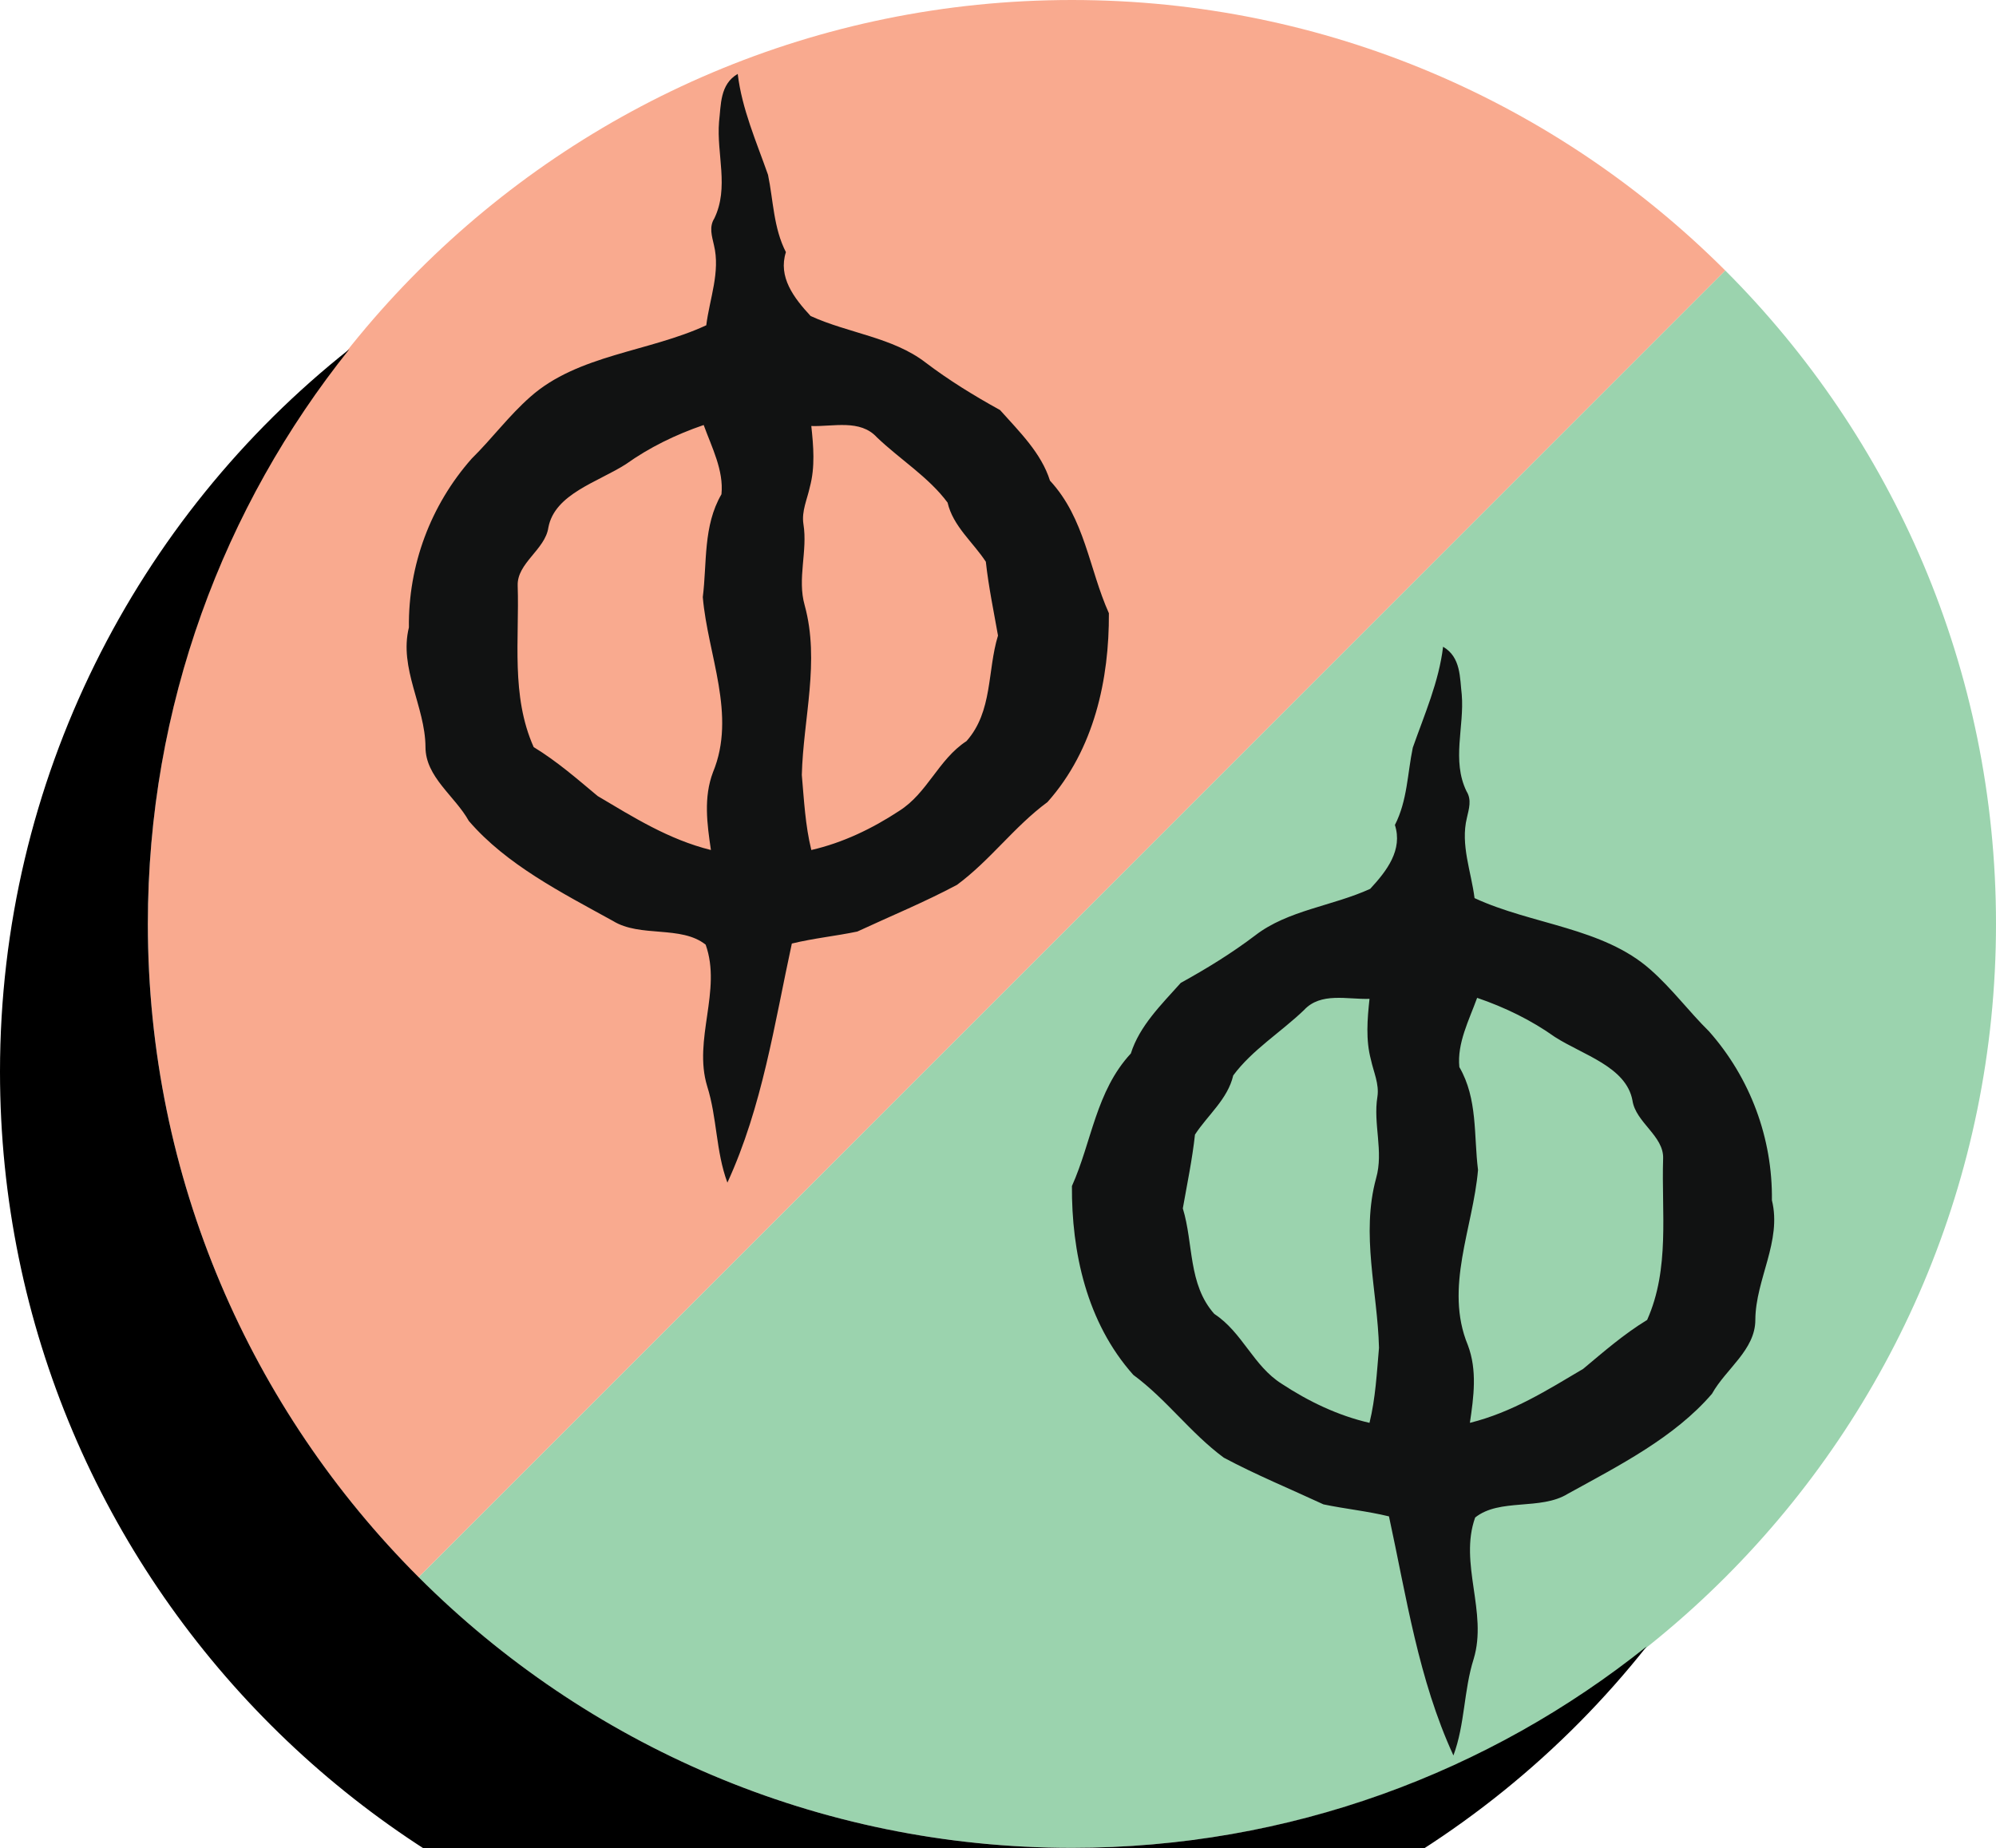
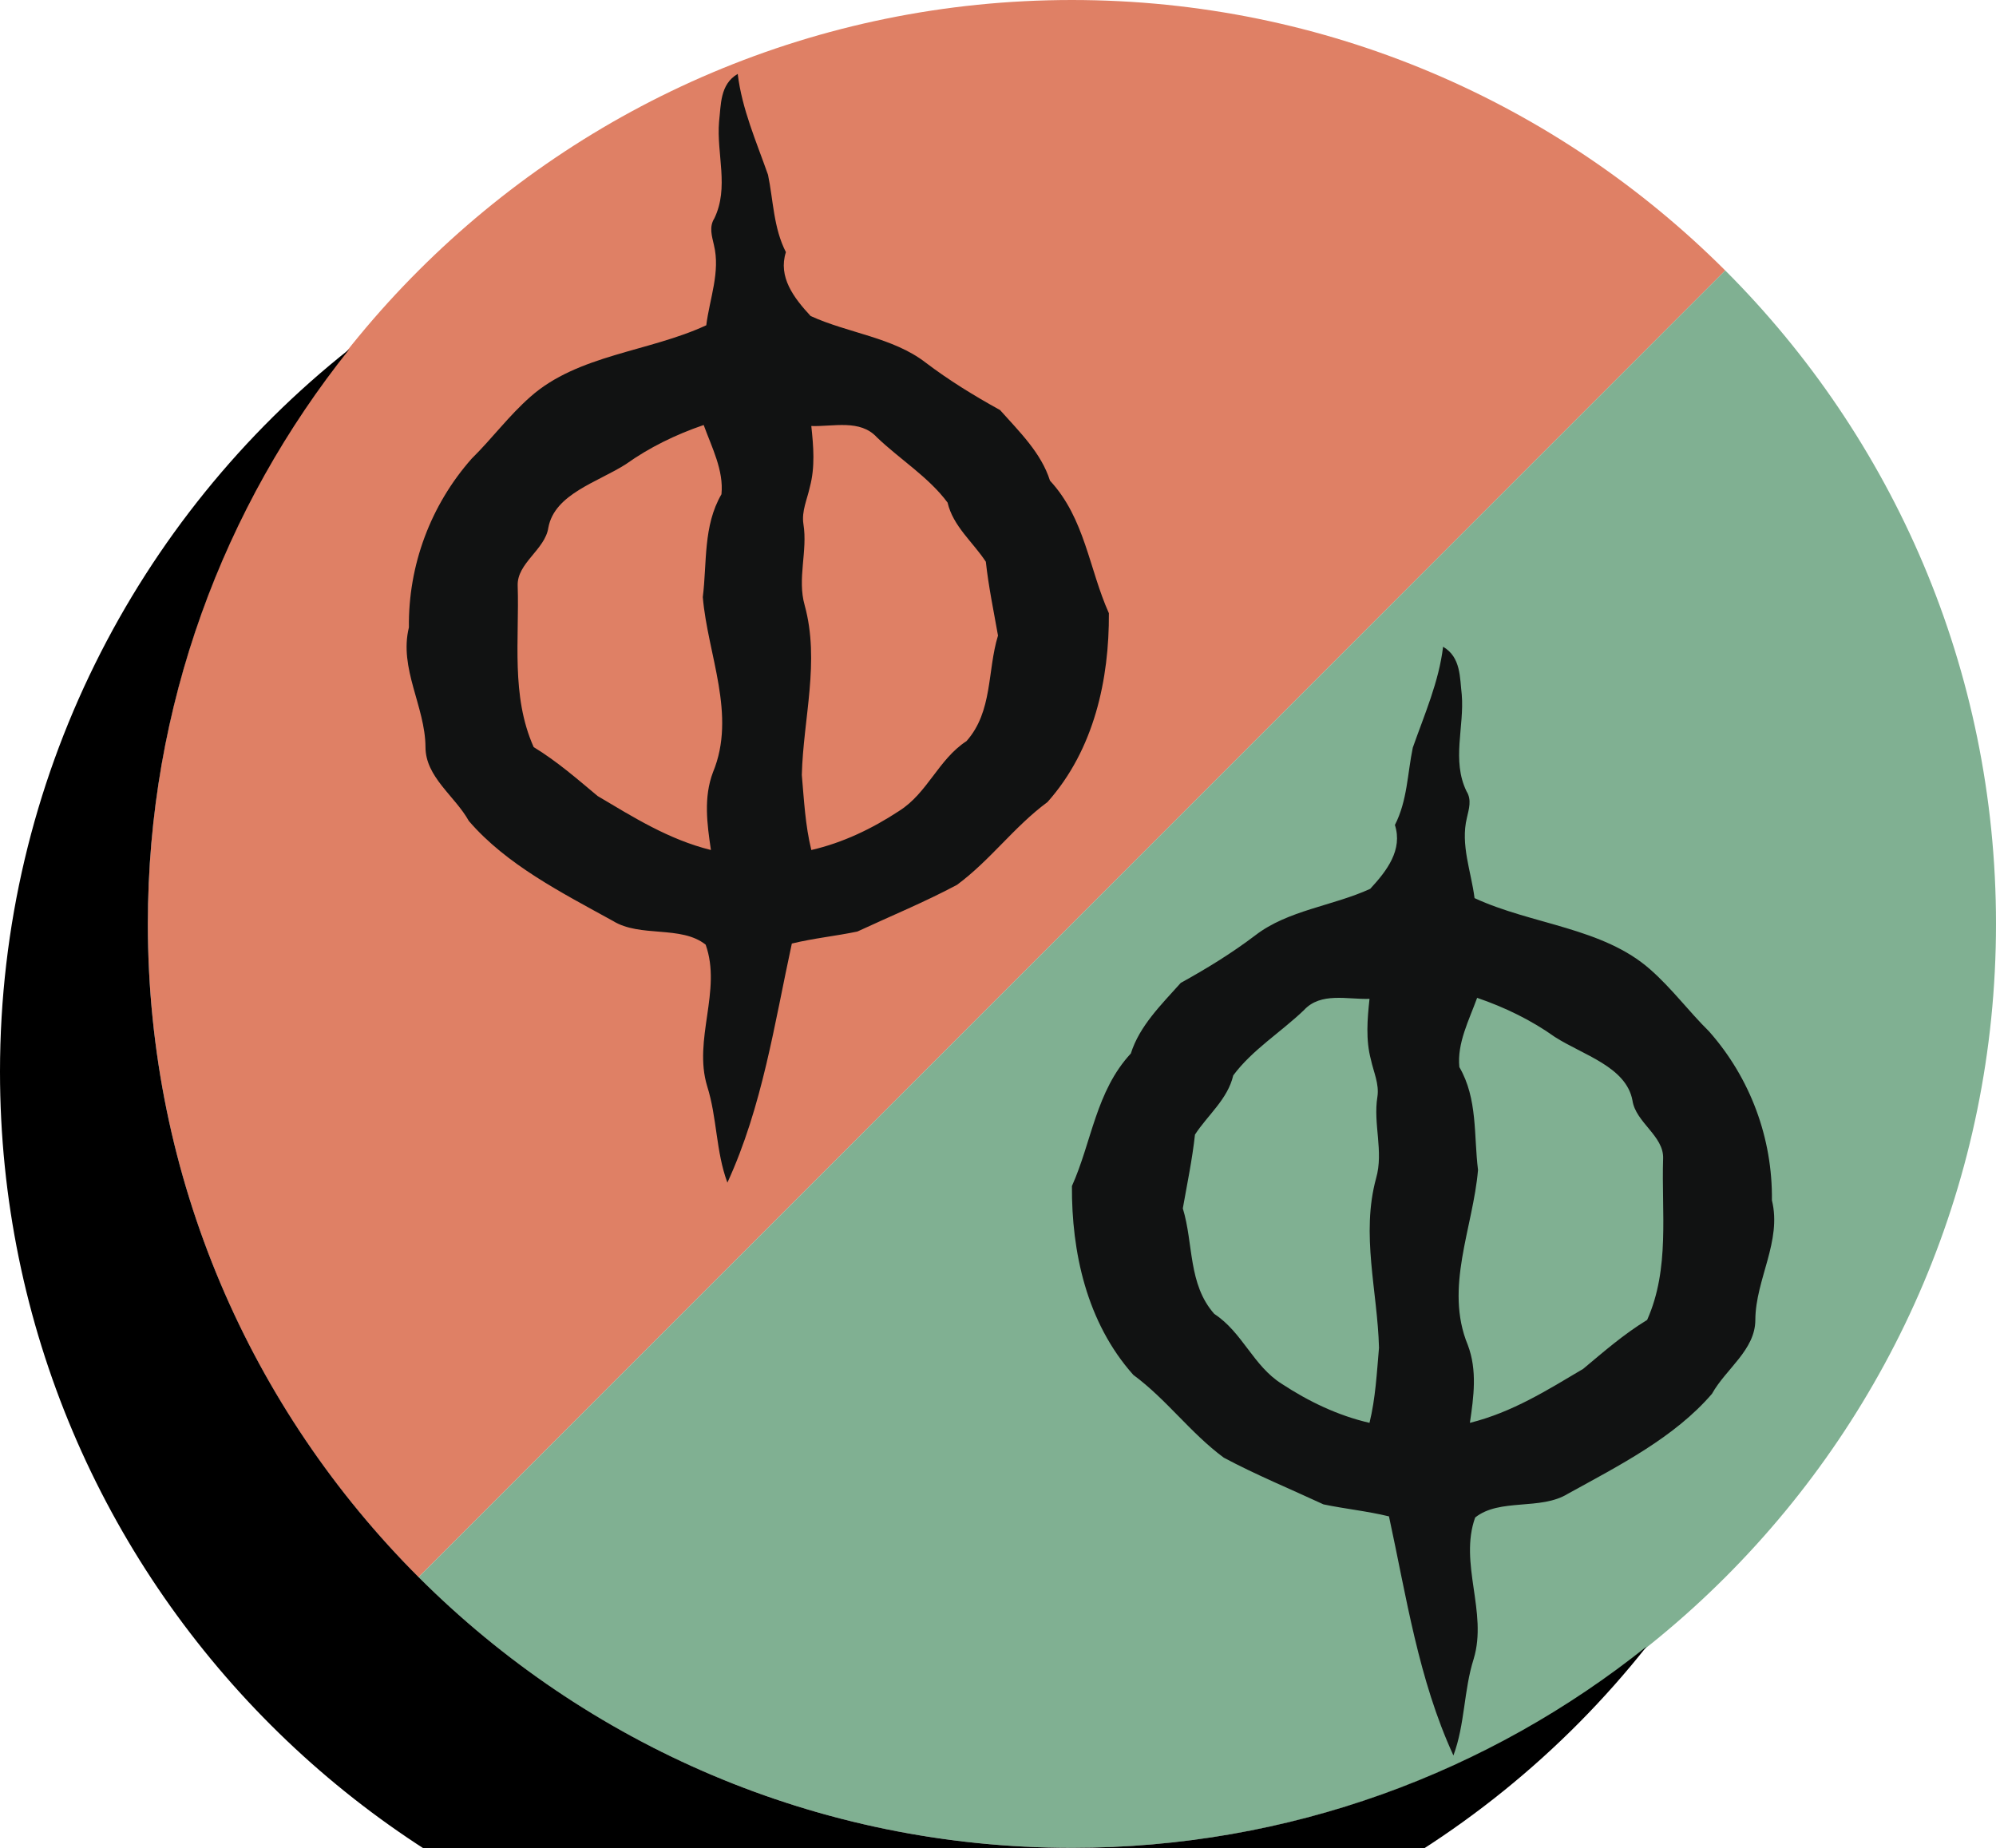
<svg xmlns="http://www.w3.org/2000/svg" version="1.1" viewBox="0 0 108 100">
  <g>
    <g transform="translate(8, 0) scale(1 1) ">
      <g fill="none" fill-rule="evenodd">
-         <path d="M85.349 14.636C94.402 23.687 100 36.187 100 49.996c0 27.616-22.387 50.003-50 50.003-13.807 0-26.305-5.596-35.354-14.646" fill="#9BD3AE" />
-         <path d="M14.646 85.353C5.596 76.306 0 63.804 0 49.997 0 22.384 22.387 0 50 0c13.802 0 26.301 5.594 35.349 14.637" fill="#F9AA8F" />
+         <path d="M14.646 85.353C5.596 76.306 0 63.804 0 49.997 0 22.384 22.387 0 50 0c13.802 0 26.301 5.594 35.349 14.637" fill="#DF8065" />
+         <path d="M85.349 14.636C94.402 23.687 100 36.187 100 49.996c0 27.616-22.387 50.003-50 50.003-13.807 0-26.305-5.596-35.354-14.646" fill="#80B092" />
        <path d="M14.125 33.956a13.55 13.55 0 0 1 3.401-9.14c1.1-1.084 2.007-2.319 3.173-3.344 2.571-2.28 6.42-2.432 9.516-3.869.181-1.443.77-2.887.414-4.343-.109-.485-.27-.975.02-1.438.813-1.673.113-3.49.258-5.233.108-.91.04-2.026 1.01-2.589.227 1.897 1.007 3.661 1.639 5.46.292 1.403.292 2.863.968 4.185-.43 1.34.42 2.468 1.338 3.457 2.033.93 4.449 1.152 6.217 2.516 1.26.957 2.622 1.795 4.032 2.573 1.058 1.184 2.23 2.325 2.701 3.82 1.892 2.042 2.115 4.783 3.188 7.174.02 3.55-.785 7.374-3.322 10.22-1.815 1.34-3.083 3.14-4.896 4.48-1.74.93-3.596 1.692-5.393 2.527-1.17.245-2.38.365-3.544.65-.945 4.352-1.59 8.809-3.487 12.938-.63-1.695-.553-3.512-1.096-5.224-.766-2.532.805-5.167-.08-7.653-1.327-1.06-3.54-.372-5.013-1.283-2.802-1.544-5.768-3.049-7.801-5.412-.757-1.358-2.346-2.374-2.346-4.003-.013-2.194-1.445-4.25-.897-6.47ZM35.899 46c1.714-.393 3.31-1.167 4.746-2.111 1.547-.972 2.124-2.786 3.65-3.782 1.429-1.608 1.12-3.806 1.705-5.712-.235-1.33-.511-2.649-.658-3.995-.697-1.066-1.772-1.917-2.07-3.201-1.023-1.381-2.577-2.337-3.826-3.534-.908-.989-2.354-.57-3.548-.61.118 1.09.212 2.22-.077 3.294-.141.662-.457 1.314-.35 2.005.24 1.472-.345 2.95.069 4.404.833 3.041-.076 6.113-.155 9.18.119 1.357.186 2.725.514 4.062Zm-15.023-5.57c1.27.775 2.354 1.724 3.463 2.65 1.928 1.142 3.834 2.35 6.128 2.92-.206-1.4-.408-2.842.113-4.214 1.28-3.098-.287-6.34-.553-9.473.234-1.863.011-3.85 1.01-5.566.13-1.289-.522-2.534-.962-3.747-1.516.518-2.943 1.217-4.204 2.116-1.524.978-3.858 1.61-4.2 3.434-.173 1.196-1.704 1.92-1.66 3.145.095 2.911-.374 5.956.865 8.735ZM87.875 64.956a13.55 13.55 0 0 0-3.401-9.14c-1.1-1.084-2.007-2.319-3.173-3.344-2.571-2.28-6.42-2.432-9.516-3.869-.181-1.443-.77-2.887-.414-4.343.109-.485.27-.975-.02-1.438-.813-1.673-.113-3.49-.258-5.233-.108-.91-.04-2.026-1.01-2.589-.227 1.897-1.007 3.661-1.639 5.46-.292 1.403-.292 2.863-.968 4.185.43 1.34-.42 2.468-1.338 3.457-2.033.93-4.449 1.152-6.217 2.516-1.26.957-2.622 1.795-4.032 2.573-1.058 1.184-2.23 2.325-2.701 3.82-1.892 2.042-2.115 4.783-3.188 7.174-.02 3.55.785 7.374 3.322 10.22 1.815 1.34 3.083 3.14 4.896 4.48 1.74.93 3.596 1.692 5.393 2.527 1.17.245 2.38.365 3.544.65.945 4.352 1.59 8.809 3.487 12.938.63-1.695.553-3.512 1.096-5.224.766-2.532-.805-5.167.08-7.653 1.327-1.06 3.54-.372 5.013-1.283 2.802-1.544 5.768-3.049 7.801-5.412.757-1.358 2.346-2.374 2.346-4.003.013-2.194 1.445-4.25.897-6.47ZM66.101 77c-1.714-.393-3.31-1.167-4.746-2.111-1.547-.972-2.124-2.786-3.65-3.782-1.429-1.608-1.12-3.806-1.705-5.712.235-1.33.511-2.649.658-3.995.697-1.066 1.772-1.917 2.07-3.201 1.023-1.381 2.577-2.337 3.826-3.534.908-.989 2.354-.57 3.548-.61-.118 1.09-.212 2.22.077 3.294.141.662.457 1.314.35 2.005-.24 1.472.345 2.95-.069 4.404-.833 3.041.076 6.113.155 9.18-.119 1.357-.186 2.725-.514 4.062Zm15.023-5.57c-1.27.775-2.354 1.724-3.463 2.65-1.928 1.142-3.834 2.35-6.128 2.92.206-1.4.408-2.842-.113-4.214-1.28-3.098.287-6.34.553-9.473-.234-1.863-.011-3.85-1.01-5.566-.13-1.289.522-2.534.962-3.747 1.516.518 2.943 1.217 4.204 2.116 1.524.978 3.858 1.61 4.2 3.434.173 1.196 1.704 1.92 1.66 3.145-.095 2.911.374 5.956-.865 8.735Z" fill="#111212" />
      </g>
    </g>
    <g transform="translate(0, 8) scale(1 1) ">
      <path d="M58,92c11.8,0,22.6-4.1,31.1-10.9c-9.1,11.5-23.3,18.9-39.1,18.9c-27.6,0-50-22.4-50-50c0-15.8,7.4-30,18.9-39.1c-6.8,8.5-10.9,19.3-10.9,31.1c0,27.6,22.4,50,50,50Z" />
    </g>
  </g>
</svg>
